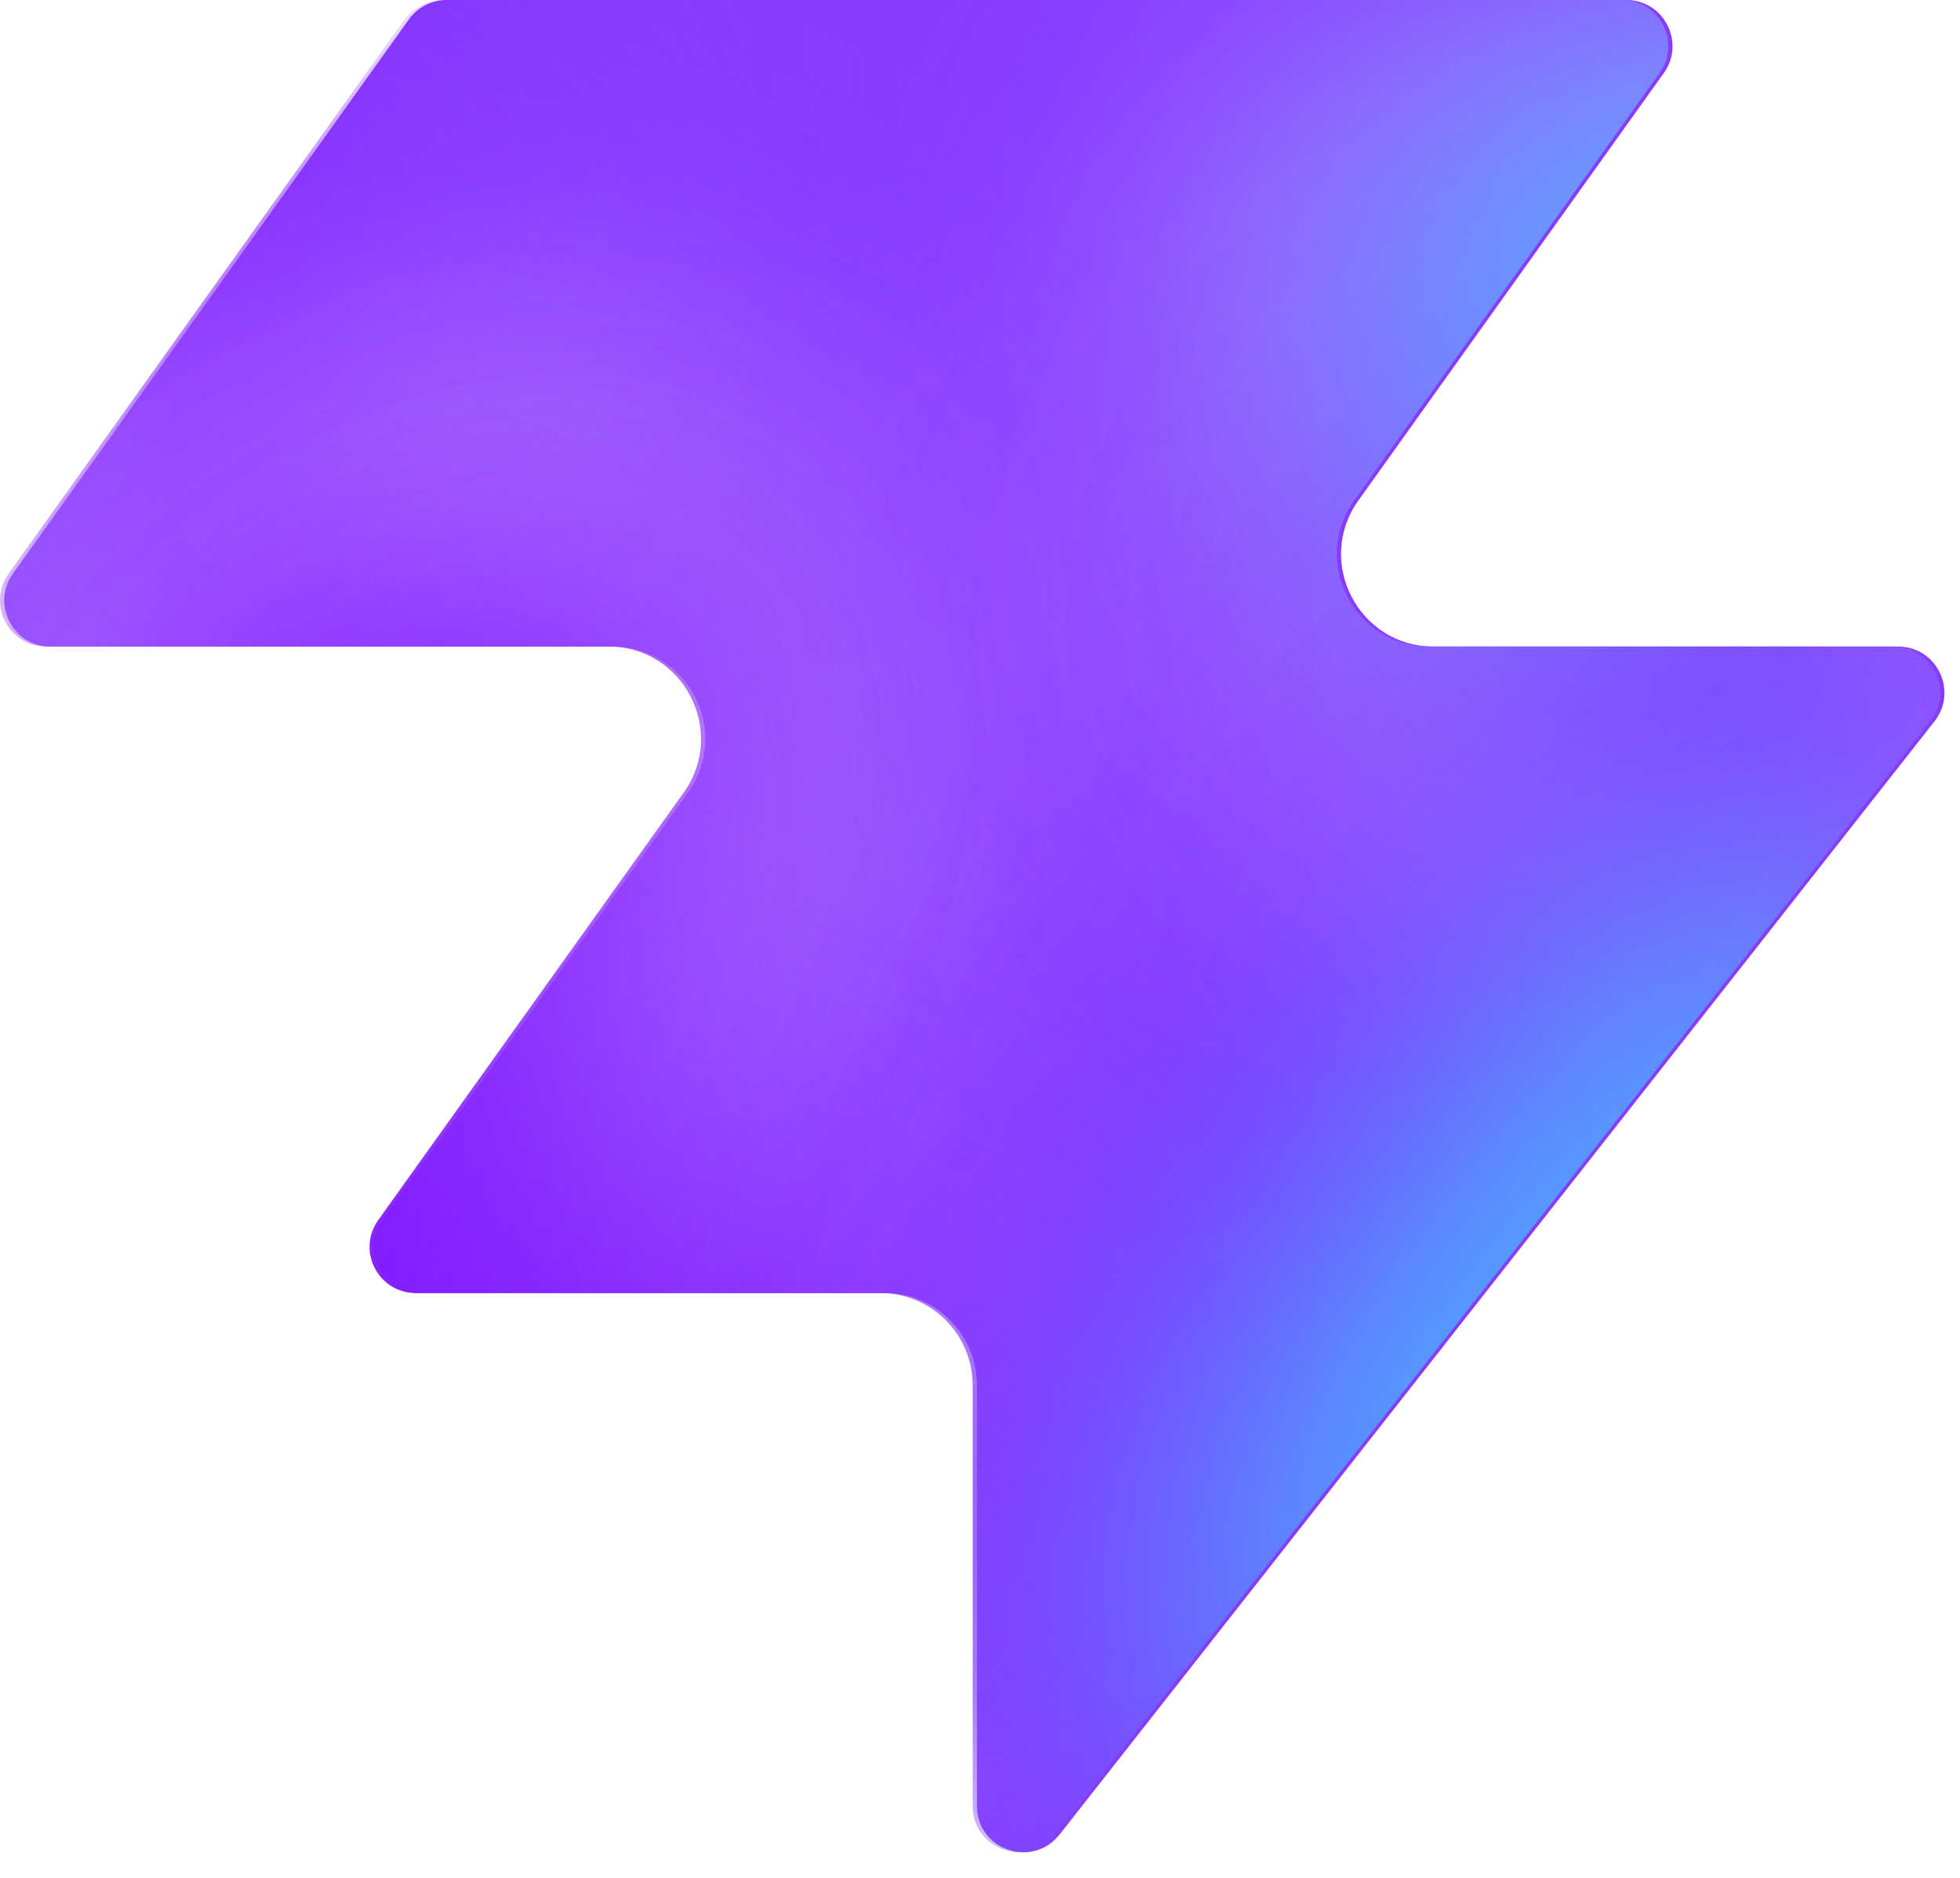
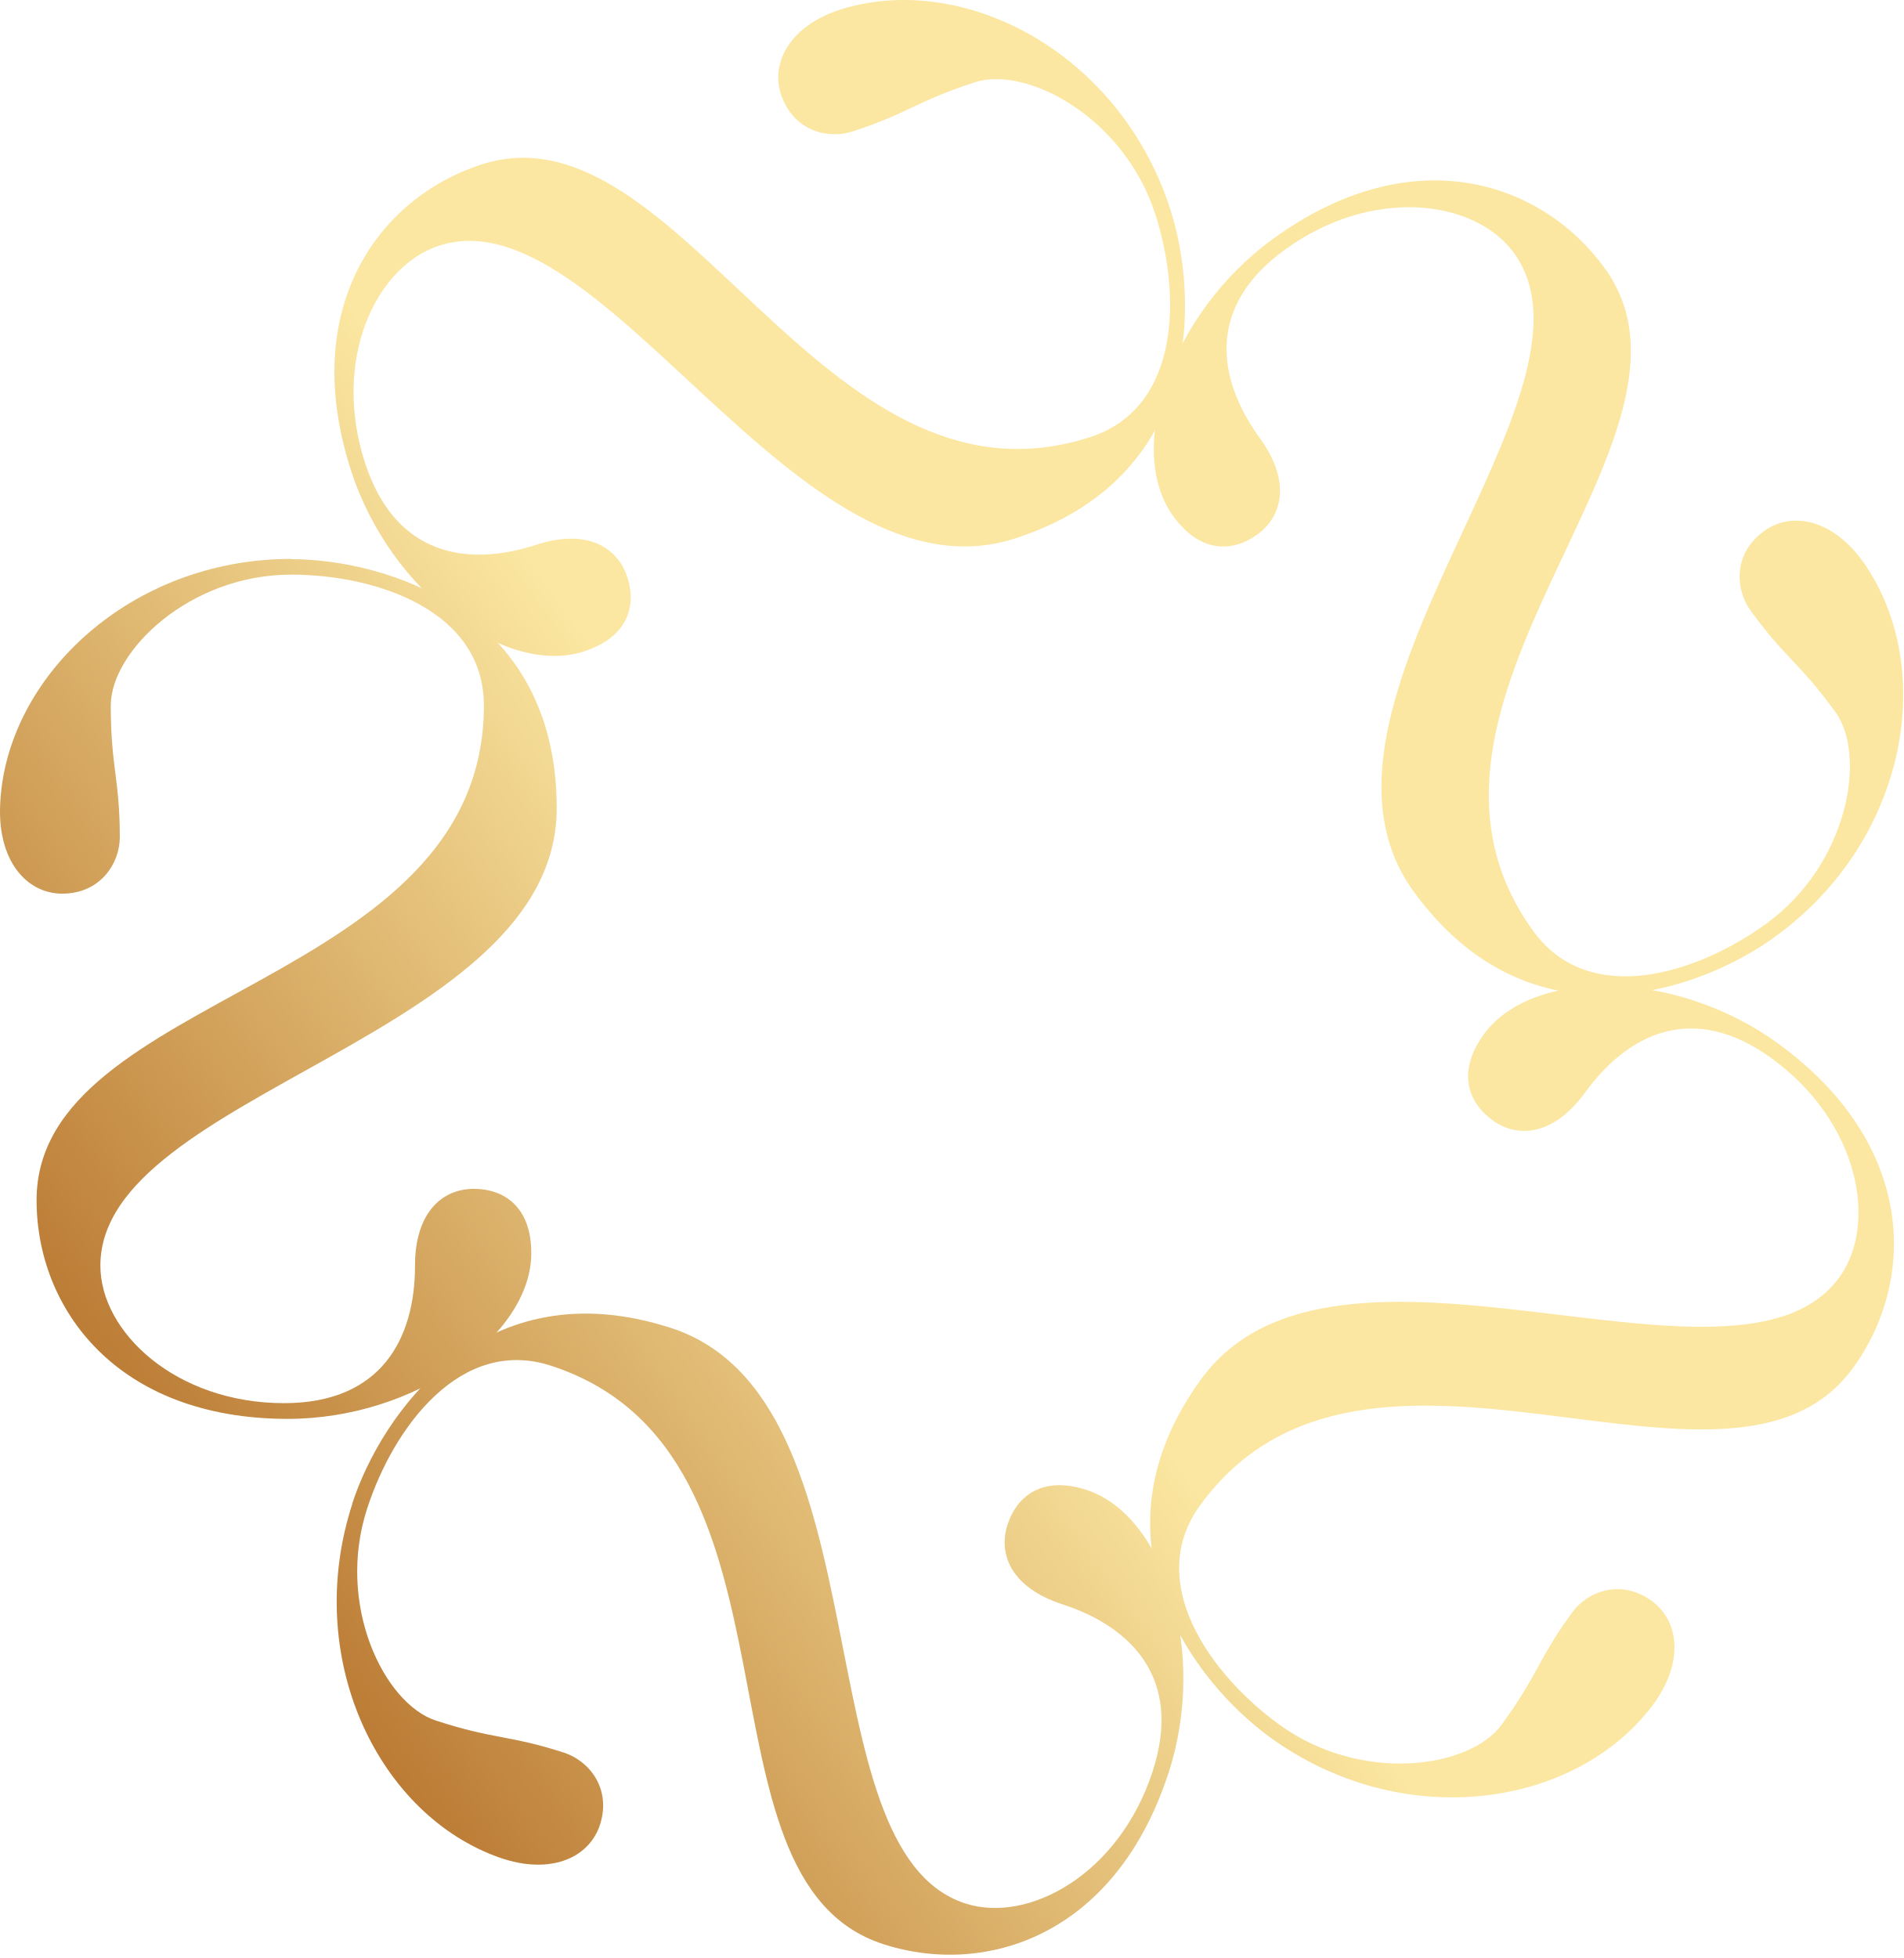
- <svg xmlns="http://www.w3.org/2000/svg" width="48" height="46" fill="none" viewBox="0 0 48 46">
-   <path fill="#863bff" d="M25.946 44.938c-.664.845-2.021.375-2.021-.698V33.937a2.26 2.26 0 0 0-2.262-2.262H10.287c-.92 0-1.456-1.04-.92-1.788l7.48-10.471c1.07-1.497 0-3.578-1.842-3.578H1.237c-.92 0-1.456-1.04-.92-1.788L10.013.474c.214-.297.556-.474.92-.474h28.894c.92 0 1.456 1.04.92 1.788l-7.48 10.471c-1.07 1.498 0 3.579 1.842 3.579h11.377c.943 0 1.473 1.088.89 1.83L25.947 44.94z" style="fill:#863bff;fill:color(display-p3 .525 .23 1);fill-opacity:1" />
-   <mask id="a" width="48" height="46" x="0" y="0" maskUnits="userSpaceOnUse" style="mask-type:alpha">
-     <path fill="#000" d="M25.842 44.938c-.664.844-2.021.375-2.021-.698V33.937a2.26 2.26 0 0 0-2.262-2.262H10.183c-.92 0-1.456-1.04-.92-1.788l7.48-10.471c1.07-1.498 0-3.579-1.842-3.579H1.133c-.92 0-1.456-1.04-.92-1.787L9.91.473c.214-.297.556-.474.92-.474h28.894c.92 0 1.456 1.04.92 1.788l-7.48 10.471c-1.07 1.498 0 3.578 1.842 3.578h11.377c.943 0 1.473 1.088.89 1.832L25.843 44.94z" style="fill:#000;fill-opacity:1" />
-   </mask>
-   <g mask="url(#a)">
-     <g filter="url(#b)">
-       <ellipse cx="5.508" cy="14.704" fill="#ede6ff" rx="5.508" ry="14.704" style="fill:#ede6ff;fill:color(display-p3 .927 .903 1);fill-opacity:1" transform="matrix(.00324 1 1 -.00324 -4.47 31.516)" />
-     </g>
-     <g filter="url(#c)">
-       <ellipse cx="10.399" cy="29.851" fill="#ede6ff" rx="10.399" ry="29.851" style="fill:#ede6ff;fill:color(display-p3 .927 .903 1);fill-opacity:1" transform="matrix(.00324 1 1 -.00324 -39.328 7.883)" />
-     </g>
-     <g filter="url(#d)">
-       <ellipse cx="5.508" cy="30.487" fill="#7e14ff" rx="5.508" ry="30.487" style="fill:#7e14ff;fill:color(display-p3 .492 .077 1);fill-opacity:1" transform="rotate(89.814 -25.913 -14.639)scale(1 -1)" />
-     </g>
-     <g filter="url(#e)">
-       <ellipse cx="5.508" cy="30.599" fill="#7e14ff" rx="5.508" ry="30.599" style="fill:#7e14ff;fill:color(display-p3 .492 .077 1);fill-opacity:1" transform="rotate(89.814 -32.644 -3.334)scale(1 -1)" />
-     </g>
-     <g filter="url(#f)">
-       <ellipse cx="5.508" cy="30.599" fill="#7e14ff" rx="5.508" ry="30.599" style="fill:#7e14ff;fill:color(display-p3 .492 .077 1);fill-opacity:1" transform="matrix(.00324 1 1 -.00324 -34.34 30.47)" />
-     </g>
-     <g filter="url(#g)">
-       <ellipse cx="14.072" cy="22.078" fill="#ede6ff" rx="14.072" ry="22.078" style="fill:#ede6ff;fill:color(display-p3 .927 .903 1);fill-opacity:1" transform="rotate(93.35 24.506 48.493)scale(-1 1)" />
-     </g>
-     <g filter="url(#h)">
-       <ellipse cx="3.47" cy="21.501" fill="#7e14ff" rx="3.47" ry="21.501" style="fill:#7e14ff;fill:color(display-p3 .492 .077 1);fill-opacity:1" transform="rotate(89.009 28.708 47.59)scale(-1 1)" />
-     </g>
-     <g filter="url(#i)">
-       <ellipse cx="3.47" cy="21.501" fill="#7e14ff" rx="3.47" ry="21.501" style="fill:#7e14ff;fill:color(display-p3 .492 .077 1);fill-opacity:1" transform="rotate(89.009 28.708 47.59)scale(-1 1)" />
-     </g>
-     <g filter="url(#j)">
-       <ellipse cx=".387" cy="8.972" fill="#7e14ff" rx="4.407" ry="29.108" style="fill:#7e14ff;fill:color(display-p3 .492 .077 1);fill-opacity:1" transform="rotate(39.51 .387 8.972)" />
-     </g>
-     <g filter="url(#k)">
-       <ellipse cx="47.523" cy="-6.092" fill="#7e14ff" rx="4.407" ry="29.108" style="fill:#7e14ff;fill:color(display-p3 .492 .077 1);fill-opacity:1" transform="rotate(37.892 47.523 -6.092)" />
-     </g>
-     <g filter="url(#l)">
-       <ellipse cx="41.412" cy="6.333" fill="#47bfff" rx="5.971" ry="9.665" style="fill:#47bfff;fill:color(display-p3 .28 .748 1);fill-opacity:1" transform="rotate(37.892 41.412 6.333)" />
-     </g>
-     <g filter="url(#m)">
-       <ellipse cx="-1.879" cy="38.332" fill="#7e14ff" rx="4.407" ry="29.108" style="fill:#7e14ff;fill:color(display-p3 .492 .077 1);fill-opacity:1" transform="rotate(37.892 -1.88 38.332)" />
-     </g>
-     <g filter="url(#n)">
-       <ellipse cx="-1.879" cy="38.332" fill="#7e14ff" rx="4.407" ry="29.108" style="fill:#7e14ff;fill:color(display-p3 .492 .077 1);fill-opacity:1" transform="rotate(37.892 -1.88 38.332)" />
-     </g>
-     <g filter="url(#o)">
-       <ellipse cx="35.651" cy="29.907" fill="#7e14ff" rx="4.407" ry="29.108" style="fill:#7e14ff;fill:color(display-p3 .492 .077 1);fill-opacity:1" transform="rotate(37.892 35.651 29.907)" />
-     </g>
-     <g filter="url(#p)">
-       <ellipse cx="38.418" cy="32.4" fill="#47bfff" rx="5.971" ry="15.297" style="fill:#47bfff;fill:color(display-p3 .28 .748 1);fill-opacity:1" transform="rotate(37.892 38.418 32.4)" />
-     </g>
+ <svg xmlns="http://www.w3.org/2000/svg" width="420" height="432" viewBox="0 0 420 432" fill="none">
+   <g id="favicon">
+     <path d="M64.123 123.366C84.779 123.366 122.828 134.536 122.828 178.298C122.828 228.792 22.146 240.982 22.146 279.235C22.146 293.924 38.825 309.582 62.695 309.582C84.065 309.582 91.563 295.403 91.563 279.235C91.563 267.555 97.53 262.301 104.518 262.301C111.506 262.301 117.218 266.535 117.218 276.481C117.218 294.638 91.614 313.051 63.511 313.051C25.717 313.051 8.069 288.671 8.069 264.801C8.069 218.54 106.762 218.03 106.762 155.652C106.762 134.74 83.147 126.783 64.225 126.783C41.834 126.783 24.442 143.666 24.442 155.652C24.442 169.321 26.431 171.82 26.431 184.724C26.431 190.437 22.197 197.169 13.731 197.169C5.774 197.169 -0.704 189.723 0.061 177.023C1.541 149.174 28.879 123.315 64.225 123.315L64.123 123.366Z" fill="url(#paint0_linear_16_8)" />
+     <path d="M258.142 45.993C264.518 65.63 265.64 105.26 224.021 118.776C176.026 134.383 133.284 42.372 96.867 54.205C82.892 58.744 73.15 79.401 80.546 102.149C87.177 122.499 102.937 125.203 118.289 120.204C129.408 116.583 136.191 120.663 138.385 127.294C140.578 133.924 138.283 140.657 128.847 143.717C111.607 149.328 86.156 130.66 77.486 103.934C65.806 67.976 83.504 43.647 106.201 36.302C150.167 22.021 181.177 115.716 240.546 96.436C260.438 89.959 260.693 65.069 254.827 47.064C247.891 25.796 226.469 14.473 215.095 18.145C202.089 22.378 200.355 25.03 188.063 29.009C182.605 30.794 174.955 28.856 172.302 20.797C169.854 13.248 174.955 4.782 187.247 1.569C214.177 -5.623 247.228 12.381 258.142 45.993Z" fill="url(#paint1_linear_16_8)" />
+     <path d="M391.671 206.656C374.993 218.795 337.607 232.107 311.901 196.71C282.217 155.856 356.53 86.847 334.037 55.837C325.417 43.953 302.72 41.097 283.441 55.123C266.15 67.67 268.445 83.532 277.932 96.64C284.818 106.076 283.033 113.829 277.422 117.909C271.812 121.989 264.671 121.938 258.857 113.88C248.197 99.19 258.092 69.251 280.839 52.726C311.391 30.488 340.004 39.822 354.03 59.152C381.216 96.589 301.649 154.989 338.321 205.483C350.613 222.365 374.381 214.919 389.682 203.8C407.789 190.641 411.92 166.72 404.933 157.08C396.874 146.012 393.814 145.196 386.214 134.689C382.848 130.048 382.338 122.142 389.172 117.195C395.599 112.502 405.239 114.747 412.073 125.458C427.221 148.868 420.336 185.846 391.722 206.605L391.671 206.656Z" fill="url(#paint2_linear_16_8)" />
+     <path d="M280.176 383.284C263.498 371.145 239.271 339.726 264.977 304.33C294.661 263.475 383.256 312.847 405.799 281.837C414.419 269.953 410.135 247.511 390.855 233.485C373.565 220.938 359.182 227.976 349.695 241.084C342.809 250.52 334.904 251.234 329.293 247.154C323.683 243.074 321.541 236.29 327.355 228.231C338.015 213.542 369.535 213.695 392.283 230.221C422.835 252.458 422.835 282.551 408.809 301.83C381.623 339.267 301.445 281.633 264.773 332.127C252.481 349.009 266.915 369.36 282.216 380.479C300.323 393.638 324.346 390.17 331.333 380.479C339.392 369.411 339.239 366.249 346.839 355.793C350.205 351.151 357.55 348.244 364.384 353.192C370.811 357.884 371.678 367.677 363.619 377.521C346.023 399.197 308.739 404.043 280.176 383.284Z" fill="url(#paint3_linear_16_8)" />
+     <path d="M77.69 331.82C84.065 312.184 106.456 279.49 148.076 293.006C196.071 308.613 176.536 408.123 212.953 419.956C226.928 424.495 246.973 413.478 254.317 390.781C260.948 370.43 249.727 358.955 234.375 353.956C223.256 350.335 220.144 343.041 222.287 336.411C224.429 329.78 230.243 325.649 239.679 328.709C256.918 334.32 266.507 364.361 257.837 391.087C246.157 427.045 217.543 436.277 194.846 428.932C150.881 414.651 180.871 320.599 121.553 301.32C101.662 294.842 86.82 314.887 81.005 332.84C74.069 354.109 84.779 375.888 96.153 379.611C109.159 383.845 112.118 382.722 124.461 386.701C129.918 388.486 134.968 394.555 132.366 402.614C129.918 410.163 120.839 414.039 109.006 409.398C82.994 399.401 66.826 365.381 77.741 331.769L77.69 331.82Z" fill="url(#paint4_linear_16_8)" />
  </g>
  <defs>
-     <filter id="b" width="60.045" height="41.654" x="-19.77" y="16.149" color-interpolation-filters="sRGB" filterUnits="userSpaceOnUse">
-       <feFlood flood-opacity="0" result="BackgroundImageFix" />
-       <feBlend in="SourceGraphic" in2="BackgroundImageFix" result="shape" />
-       <feGaussianBlur result="effect1_foregroundBlur_2002_17158" stdDeviation="7.659" />
-     </filter>
-     <filter id="c" width="90.34" height="51.437" x="-54.613" y="-7.533" color-interpolation-filters="sRGB" filterUnits="userSpaceOnUse">
-       <feFlood flood-opacity="0" result="BackgroundImageFix" />
-       <feBlend in="SourceGraphic" in2="BackgroundImageFix" result="shape" />
-       <feGaussianBlur result="effect1_foregroundBlur_2002_17158" stdDeviation="7.659" />
-     </filter>
-     <filter id="d" width="79.355" height="29.4" x="-49.64" y="2.03" color-interpolation-filters="sRGB" filterUnits="userSpaceOnUse">
-       <feFlood flood-opacity="0" result="BackgroundImageFix" />
-       <feBlend in="SourceGraphic" in2="BackgroundImageFix" result="shape" />
-       <feGaussianBlur result="effect1_foregroundBlur_2002_17158" stdDeviation="4.596" />
-     </filter>
-     <filter id="e" width="79.579" height="29.4" x="-45.045" y="20.029" color-interpolation-filters="sRGB" filterUnits="userSpaceOnUse">
-       <feFlood flood-opacity="0" result="BackgroundImageFix" />
-       <feBlend in="SourceGraphic" in2="BackgroundImageFix" result="shape" />
-       <feGaussianBlur result="effect1_foregroundBlur_2002_17158" stdDeviation="4.596" />
-     </filter>
-     <filter id="f" width="79.579" height="29.4" x="-43.513" y="21.178" color-interpolation-filters="sRGB" filterUnits="userSpaceOnUse">
-       <feFlood flood-opacity="0" result="BackgroundImageFix" />
-       <feBlend in="SourceGraphic" in2="BackgroundImageFix" result="shape" />
-       <feGaussianBlur result="effect1_foregroundBlur_2002_17158" stdDeviation="4.596" />
-     </filter>
-     <filter id="g" width="74.749" height="58.852" x="15.756" y="-17.901" color-interpolation-filters="sRGB" filterUnits="userSpaceOnUse">
-       <feFlood flood-opacity="0" result="BackgroundImageFix" />
-       <feBlend in="SourceGraphic" in2="BackgroundImageFix" result="shape" />
-       <feGaussianBlur result="effect1_foregroundBlur_2002_17158" stdDeviation="7.659" />
-     </filter>
-     <filter id="h" width="61.377" height="25.362" x="23.548" y="2.284" color-interpolation-filters="sRGB" filterUnits="userSpaceOnUse">
-       <feFlood flood-opacity="0" result="BackgroundImageFix" />
-       <feBlend in="SourceGraphic" in2="BackgroundImageFix" result="shape" />
-       <feGaussianBlur result="effect1_foregroundBlur_2002_17158" stdDeviation="4.596" />
-     </filter>
-     <filter id="i" width="61.377" height="25.362" x="23.548" y="2.284" color-interpolation-filters="sRGB" filterUnits="userSpaceOnUse">
-       <feFlood flood-opacity="0" result="BackgroundImageFix" />
-       <feBlend in="SourceGraphic" in2="BackgroundImageFix" result="shape" />
-       <feGaussianBlur result="effect1_foregroundBlur_2002_17158" stdDeviation="4.596" />
-     </filter>
-     <filter id="j" width="56.045" height="63.649" x="-27.636" y="-22.853" color-interpolation-filters="sRGB" filterUnits="userSpaceOnUse">
-       <feFlood flood-opacity="0" result="BackgroundImageFix" />
-       <feBlend in="SourceGraphic" in2="BackgroundImageFix" result="shape" />
-       <feGaussianBlur result="effect1_foregroundBlur_2002_17158" stdDeviation="4.596" />
-     </filter>
-     <filter id="k" width="54.814" height="64.646" x="20.116" y="-38.415" color-interpolation-filters="sRGB" filterUnits="userSpaceOnUse">
-       <feFlood flood-opacity="0" result="BackgroundImageFix" />
-       <feBlend in="SourceGraphic" in2="BackgroundImageFix" result="shape" />
-       <feGaussianBlur result="effect1_foregroundBlur_2002_17158" stdDeviation="4.596" />
-     </filter>
-     <filter id="l" width="33.541" height="35.313" x="24.641" y="-11.323" color-interpolation-filters="sRGB" filterUnits="userSpaceOnUse">
-       <feFlood flood-opacity="0" result="BackgroundImageFix" />
-       <feBlend in="SourceGraphic" in2="BackgroundImageFix" result="shape" />
-       <feGaussianBlur result="effect1_foregroundBlur_2002_17158" stdDeviation="4.596" />
-     </filter>
-     <filter id="m" width="54.814" height="64.646" x="-29.286" y="6.009" color-interpolation-filters="sRGB" filterUnits="userSpaceOnUse">
-       <feFlood flood-opacity="0" result="BackgroundImageFix" />
-       <feBlend in="SourceGraphic" in2="BackgroundImageFix" result="shape" />
-       <feGaussianBlur result="effect1_foregroundBlur_2002_17158" stdDeviation="4.596" />
-     </filter>
-     <filter id="n" width="54.814" height="64.646" x="-29.286" y="6.009" color-interpolation-filters="sRGB" filterUnits="userSpaceOnUse">
-       <feFlood flood-opacity="0" result="BackgroundImageFix" />
-       <feBlend in="SourceGraphic" in2="BackgroundImageFix" result="shape" />
-       <feGaussianBlur result="effect1_foregroundBlur_2002_17158" stdDeviation="4.596" />
-     </filter>
-     <filter id="o" width="54.814" height="64.646" x="8.244" y="-2.416" color-interpolation-filters="sRGB" filterUnits="userSpaceOnUse">
-       <feFlood flood-opacity="0" result="BackgroundImageFix" />
-       <feBlend in="SourceGraphic" in2="BackgroundImageFix" result="shape" />
-       <feGaussianBlur result="effect1_foregroundBlur_2002_17158" stdDeviation="4.596" />
-     </filter>
-     <filter id="p" width="39.409" height="43.623" x="18.713" y="10.588" color-interpolation-filters="sRGB" filterUnits="userSpaceOnUse">
-       <feFlood flood-opacity="0" result="BackgroundImageFix" />
-       <feBlend in="SourceGraphic" in2="BackgroundImageFix" result="shape" />
-       <feGaussianBlur result="effect1_foregroundBlur_2002_17158" stdDeviation="4.596" />
-     </filter>
+     <linearGradient id="paint0_linear_16_8" x1="74.285" y1="396.903" x2="232.179" y2="283.83" gradientUnits="userSpaceOnUse">
+       <stop stop-color="#B7742D" />
+       <stop offset="1" stop-color="#FBE7A1" />
+     </linearGradient>
+     <linearGradient id="paint1_linear_16_8" x1="74.285" y1="396.903" x2="232.179" y2="283.83" gradientUnits="userSpaceOnUse">
+       <stop stop-color="#B7742D" />
+       <stop offset="1" stop-color="#FBE7A1" />
+     </linearGradient>
+     <linearGradient id="paint2_linear_16_8" x1="74.285" y1="396.903" x2="232.179" y2="283.83" gradientUnits="userSpaceOnUse">
+       <stop stop-color="#B7742D" />
+       <stop offset="1" stop-color="#FBE7A1" />
+     </linearGradient>
+     <linearGradient id="paint3_linear_16_8" x1="74.285" y1="396.903" x2="232.179" y2="283.83" gradientUnits="userSpaceOnUse">
+       <stop stop-color="#B7742D" />
+       <stop offset="1" stop-color="#FBE7A1" />
+     </linearGradient>
+     <linearGradient id="paint4_linear_16_8" x1="74.285" y1="396.903" x2="232.179" y2="283.83" gradientUnits="userSpaceOnUse">
+       <stop stop-color="#B7742D" />
+       <stop offset="1" stop-color="#FBE7A1" />
+     </linearGradient>
  </defs>
</svg>
